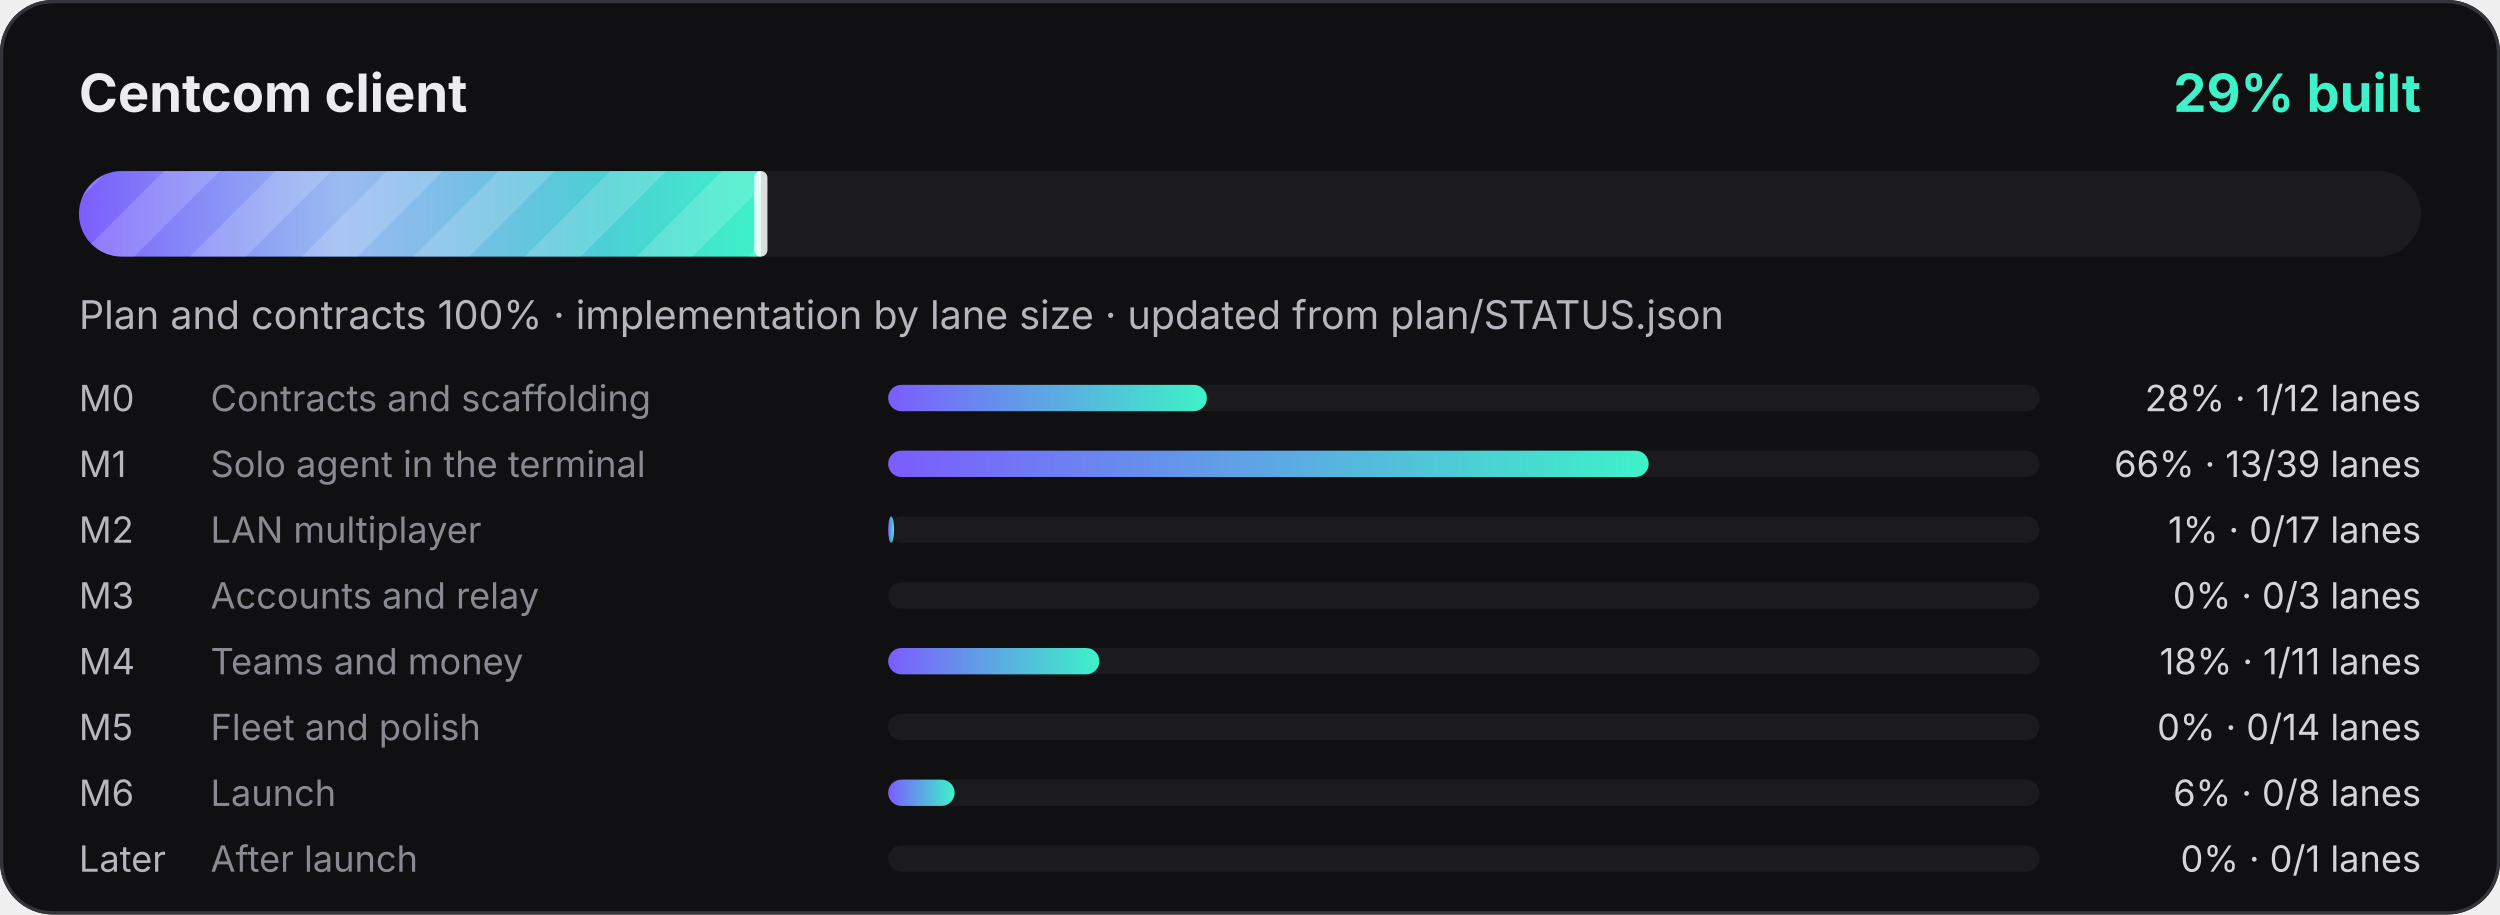
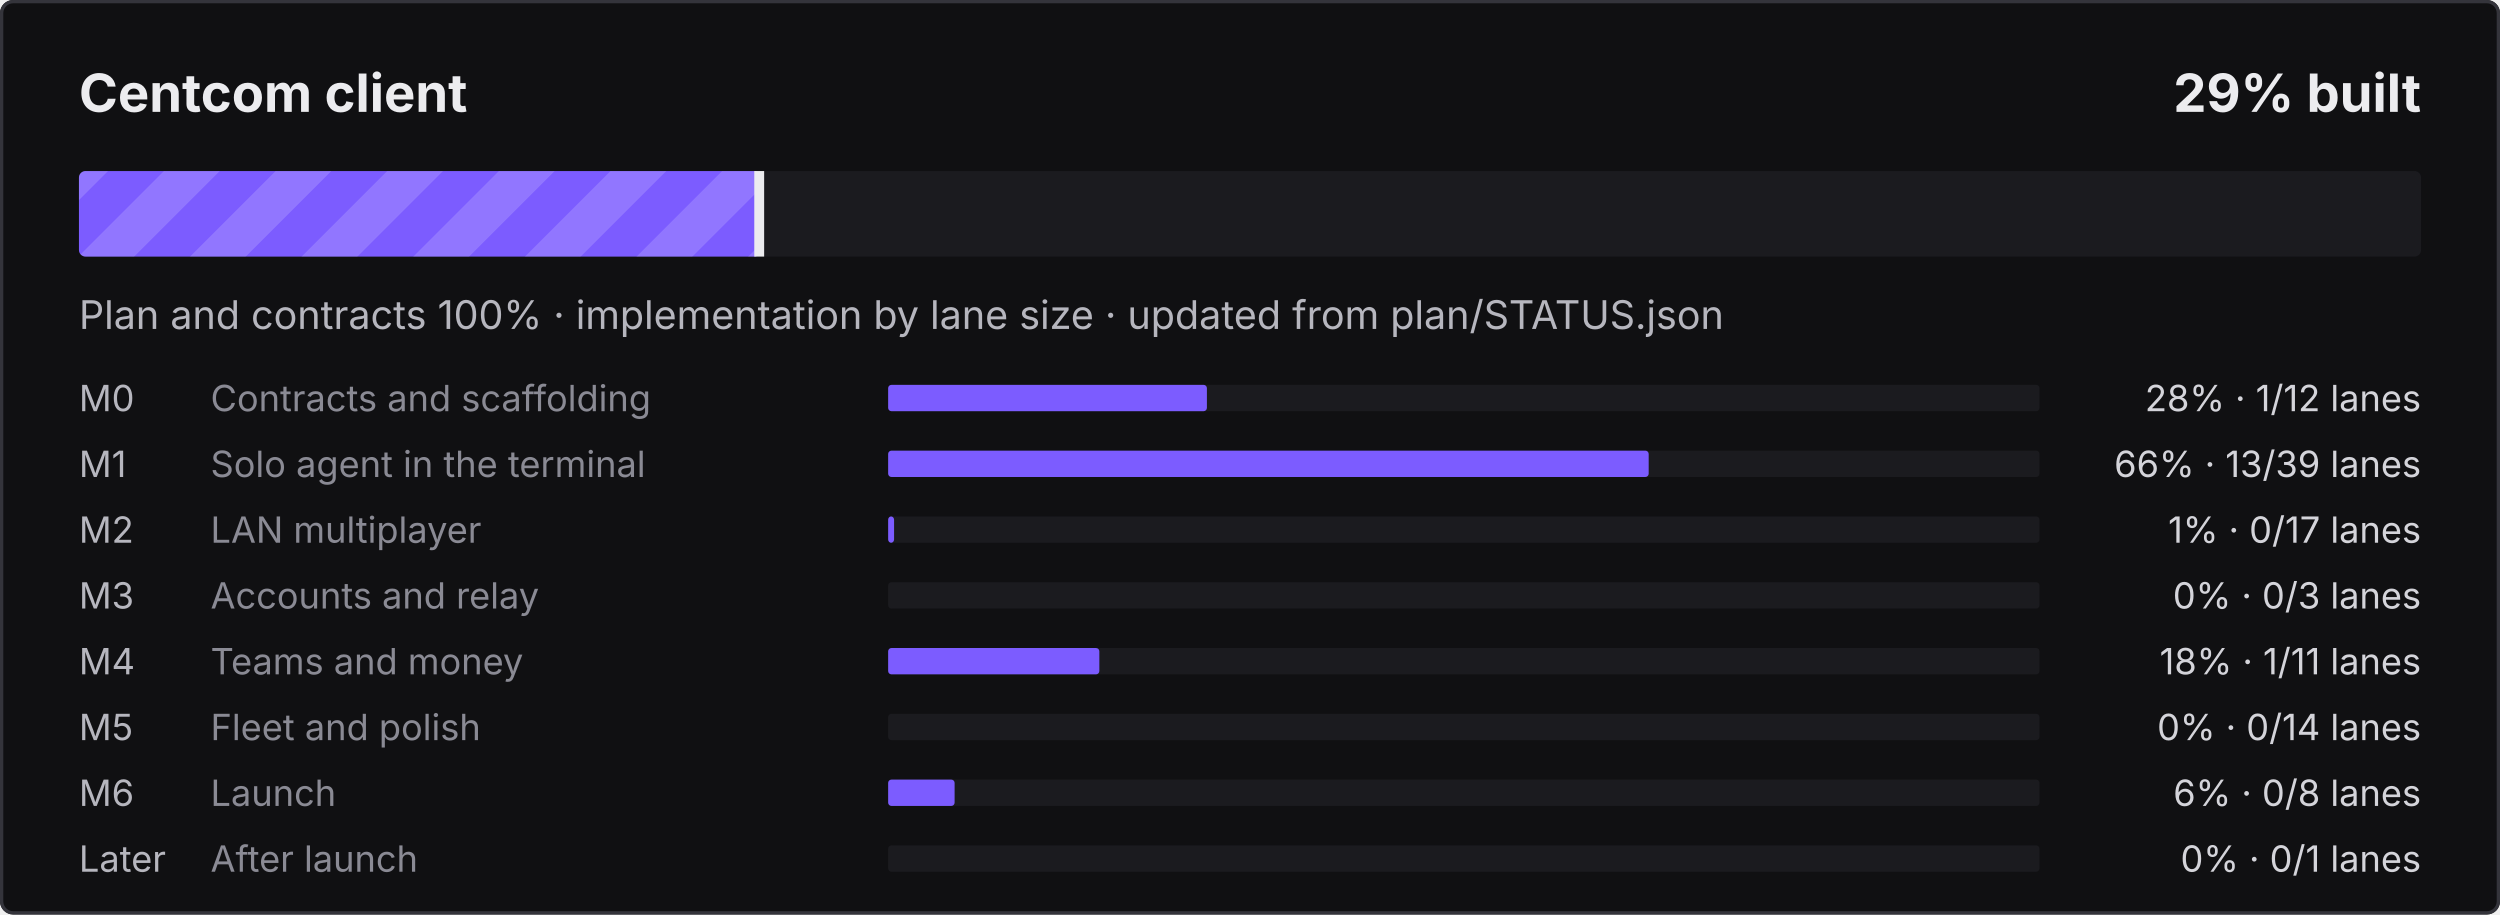
<svg xmlns="http://www.w3.org/2000/svg" width="760" height="278" viewBox="0 0 760 278" role="img" aria-label="Centcom client: 29% built">
  <defs>
-     <linearGradient id="g" x1="0" x2="1">
-       <stop offset="0" stop-color="#7C5CFF" />
-       <stop offset="1" stop-color="#3DF2C8" />
-     </linearGradient>
    <pattern id="s" width="24" height="24" patternUnits="userSpaceOnUse" patternTransform="rotate(45)">
      <rect width="12" height="24" fill="#fff" fill-opacity=".16" />
    </pattern>
    <clipPath id="c">
-       <rect x="24" y="52" width="712" height="26" rx="13" />
+       <rect x="24" y="52" width="712" height="26" rx="2" />
    </clipPath>
-     <linearGradient id="sh" x1="0" x2="1">
-       <stop offset="0" stop-color="#fff" stop-opacity="0" />
-       <stop offset=".5" stop-color="#fff" stop-opacity=".35" />
-       <stop offset="1" stop-color="#fff" stop-opacity="0" />
-     </linearGradient>
  </defs>
-   <style>@keyframes mv{to{transform:translateX(24px)}}@keyframes sh{from{transform:translateX(-200px)}to{transform:translateX(760px)}}@keyframes gl{50%{opacity:.78}}
- .st{animation:mv .9s linear infinite}.sh{animation:sh 3.2s ease-in-out infinite}.gl{animation:gl 2.4s ease-in-out infinite}text{font-family:ui-sans-serif,system-ui,-apple-system,"Segoe UI",sans-serif}
- @media (prefers-reduced-motion:reduce){.st,.sh,.gl{animation:none}}</style>
-   <rect width="760" height="278" rx="16" fill="#101012" />
-   <rect x=".5" y=".5" width="759" height="277" rx="15.5" fill="none" stroke="#34343B" />
+   <style>@keyframes mv{to{transform:translateX(24px)}}
+ .st{animation:mv .9s linear infinite}text{font-family:ui-sans-serif,system-ui,-apple-system,"Segoe UI",sans-serif}
+ @media (prefers-reduced-motion:reduce){.st{animation:none}}</style>
+   <rect width="760" height="278" rx="4" fill="#101012" />
+   <rect x=".5" y=".5" width="759" height="277" rx="3.5" fill="none" stroke="#34343B" />
  <text x="24" y="34" fill="#ECECEF" font-size="16" font-weight="700">Centcom client</text>
-   <text x="736" y="34" fill="#3DF2C8" font-size="16" font-weight="700" text-anchor="end">29% built</text>
-   <rect x="24" y="52" width="712" height="26" rx="13" fill="#1B1B1F" />
-   <g clip-path="url(#c)">
-     <g class="gl">
-       <rect x="24" y="52" width="207.3" height="26" fill="url(#g)" />
-       <rect x="24" y="52" width="207.3" height="26" fill="url(#s)" class="st" />
-       <rect x="24" y="52" width="160" height="26" fill="url(#sh)" class="sh" style="mix-blend-mode:screen" />
-     </g>
+   <text x="736" y="34" fill="#ECECEF" font-size="16" font-weight="700" text-anchor="end">29% built</text>
+   <rect x="24" y="52" width="712" height="26" rx="2" fill="#1B1B1F" />
+   <clipPath id="cf">
+     <rect x="24" y="52" width="207.3" height="26" rx="2" />
+   </clipPath>
+   <g clip-path="url(#cf)">
+     <rect x="24" y="52" width="207.3" height="26" fill="#7C5CFF" />
+     <rect x="0" y="52" width="255.3" height="26" fill="url(#s)" class="st" />
  </g>
-   <rect x="229.3" y="52" width="4" height="26" rx="2" fill="#fff" fill-opacity=".85" class="gl" />
+   <rect x="229.3" y="52" width="3" height="26" fill="#ECECEF" />
  <text x="24" y="100" fill="#B6B6BE" font-size="12">Plan and contracts 100% · implementation by lane size · updated from plan/STATUS.json</text>
  <text x="24" y="125" fill="#B6B6BE" font-size="11">M0</text>
  <text x="64" y="125" fill="#8A8A94" font-size="11">Contracts and scaffolding</text>
-   <rect x="270" y="117" width="350" height="8" rx="4" fill="#1B1B1F" />
-   <rect x="270" y="117" width="96.9" height="8" rx="4" fill="url(#g)" />
+   <rect x="270" y="117" width="350" height="8" rx="1" fill="#1B1B1F" />
+   <rect x="270" y="117" width="96.9" height="8" rx="1" fill="#7C5CFF" />
  <text x="736" y="125" fill="#D4D4DA" font-size="11" text-anchor="end">28% · 1/12 lanes</text>
  <text x="24" y="145" fill="#B6B6BE" font-size="11">M1</text>
  <text x="64" y="145" fill="#8A8A94" font-size="11">Solo agent in the terminal</text>
-   <rect x="270" y="137" width="350" height="8" rx="4" fill="#1B1B1F" />
-   <rect x="270" y="137" width="231.2" height="8" rx="4" fill="url(#g)" />
+   <rect x="270" y="137" width="350" height="8" rx="1" fill="#1B1B1F" />
+   <rect x="270" y="137" width="231.2" height="8" rx="1" fill="#7C5CFF" />
  <text x="736" y="145" fill="#D4D4DA" font-size="11" text-anchor="end">66% · 13/39 lanes</text>
  <text x="24" y="165" fill="#B6B6BE" font-size="11">M2</text>
  <text x="64" y="165" fill="#8A8A94" font-size="11">LAN multiplayer</text>
-   <rect x="270" y="157" width="350" height="8" rx="4" fill="#1B1B1F" />
-   <rect x="270" y="157" width="1.8" height="8" rx="4" fill="url(#g)" />
+   <rect x="270" y="157" width="350" height="8" rx="1" fill="#1B1B1F" />
+   <rect x="270" y="157" width="1.8" height="8" rx="1" fill="#7C5CFF" />
  <text x="736" y="165" fill="#D4D4DA" font-size="11" text-anchor="end">1% · 0/17 lanes</text>
  <text x="24" y="185" fill="#B6B6BE" font-size="11">M3</text>
  <text x="64" y="185" fill="#8A8A94" font-size="11">Accounts and relay</text>
-   <rect x="270" y="177" width="350" height="8" rx="4" fill="#1B1B1F" />
+   <rect x="270" y="177" width="350" height="8" rx="1" fill="#1B1B1F" />
  <text x="736" y="185" fill="#D4D4DA" font-size="11" text-anchor="end">0% · 0/3 lanes</text>
  <text x="24" y="205" fill="#B6B6BE" font-size="11">M4</text>
  <text x="64" y="205" fill="#8A8A94" font-size="11">Teams and money</text>
-   <rect x="270" y="197" width="350" height="8" rx="4" fill="#1B1B1F" />
-   <rect x="270" y="197" width="64.2" height="8" rx="4" fill="url(#g)" />
+   <rect x="270" y="197" width="350" height="8" rx="1" fill="#1B1B1F" />
+   <rect x="270" y="197" width="64.2" height="8" rx="1" fill="#7C5CFF" />
  <text x="736" y="205" fill="#D4D4DA" font-size="11" text-anchor="end">18% · 1/11 lanes</text>
  <text x="24" y="225" fill="#B6B6BE" font-size="11">M5</text>
  <text x="64" y="225" fill="#8A8A94" font-size="11">Fleet and polish</text>
-   <rect x="270" y="217" width="350" height="8" rx="4" fill="#1B1B1F" />
+   <rect x="270" y="217" width="350" height="8" rx="1" fill="#1B1B1F" />
  <text x="736" y="225" fill="#D4D4DA" font-size="11" text-anchor="end">0% · 0/14 lanes</text>
  <text x="24" y="245" fill="#B6B6BE" font-size="11">M6</text>
  <text x="64" y="245" fill="#8A8A94" font-size="11">Launch</text>
-   <rect x="270" y="237" width="350" height="8" rx="4" fill="#1B1B1F" />
-   <rect x="270" y="237" width="20.2" height="8" rx="4" fill="url(#g)" />
+   <rect x="270" y="237" width="350" height="8" rx="1" fill="#1B1B1F" />
+   <rect x="270" y="237" width="20.2" height="8" rx="1" fill="#7C5CFF" />
  <text x="736" y="245" fill="#D4D4DA" font-size="11" text-anchor="end">6% · 0/8 lanes</text>
  <text x="24" y="265" fill="#B6B6BE" font-size="11">Later</text>
  <text x="64" y="265" fill="#8A8A94" font-size="11">After launch</text>
-   <rect x="270" y="257" width="350" height="8" rx="4" fill="#1B1B1F" />
+   <rect x="270" y="257" width="350" height="8" rx="1" fill="#1B1B1F" />
  <text x="736" y="265" fill="#D4D4DA" font-size="11" text-anchor="end">0% · 0/1 lanes</text>
</svg>
